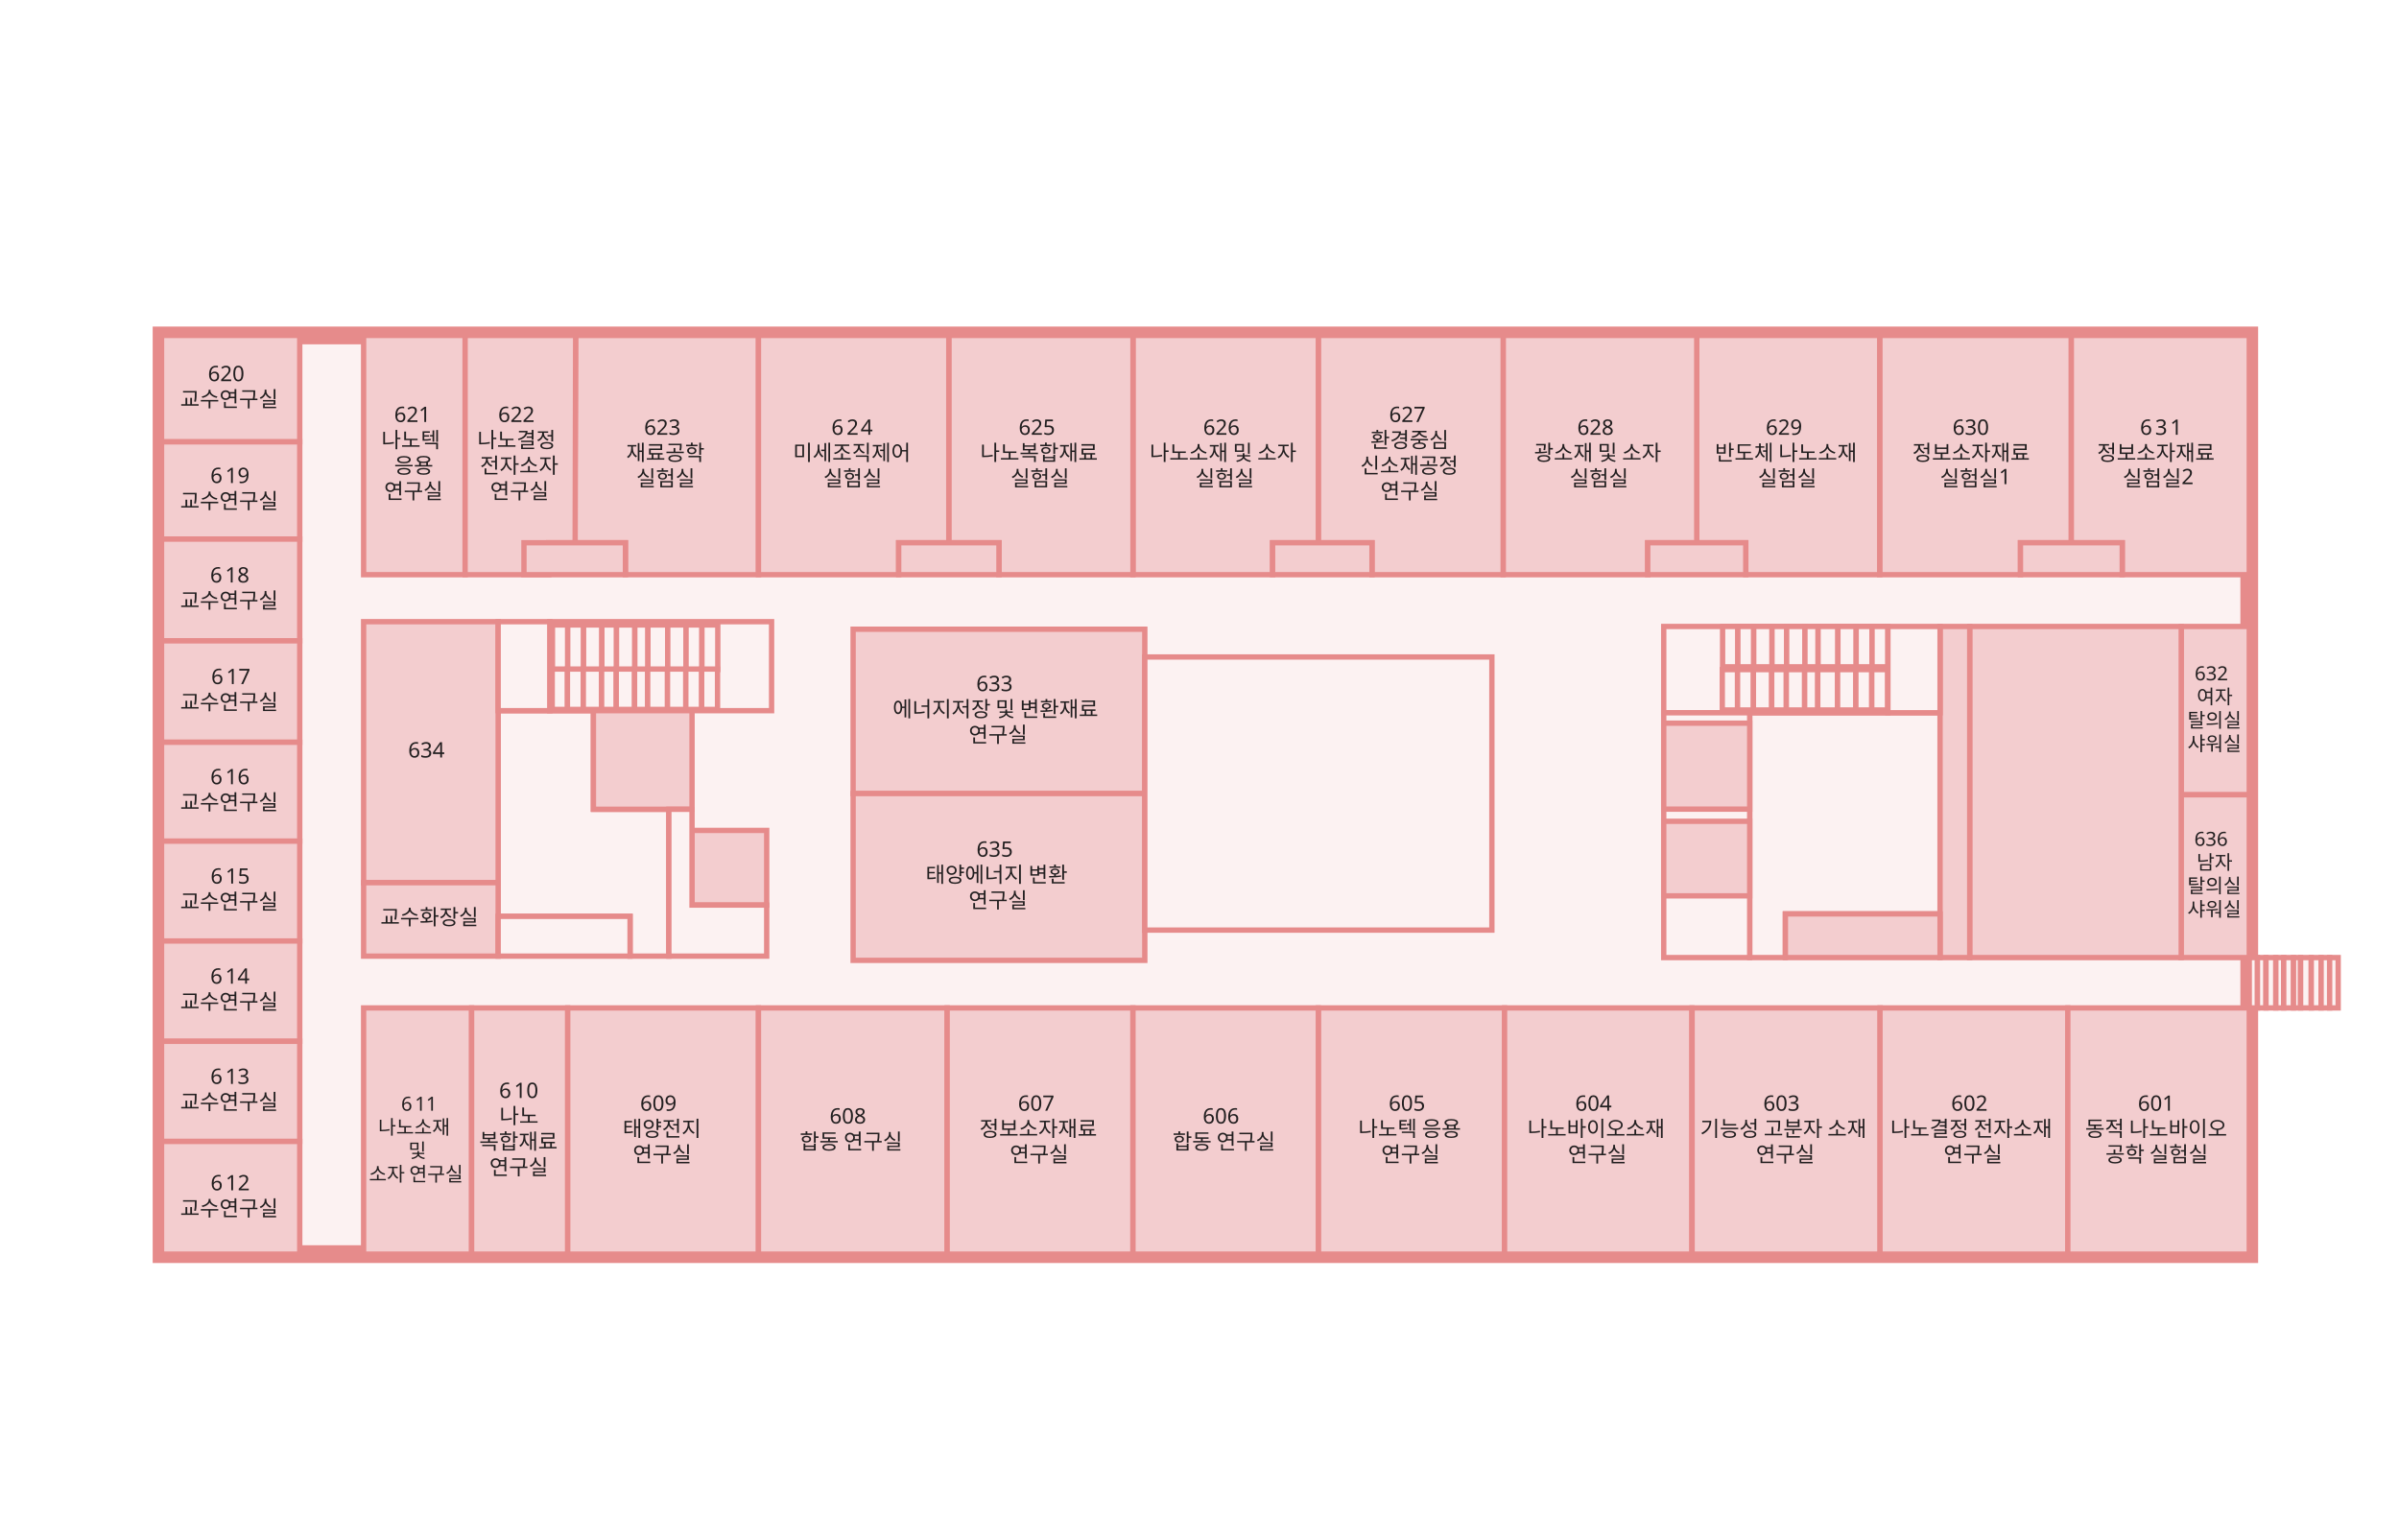
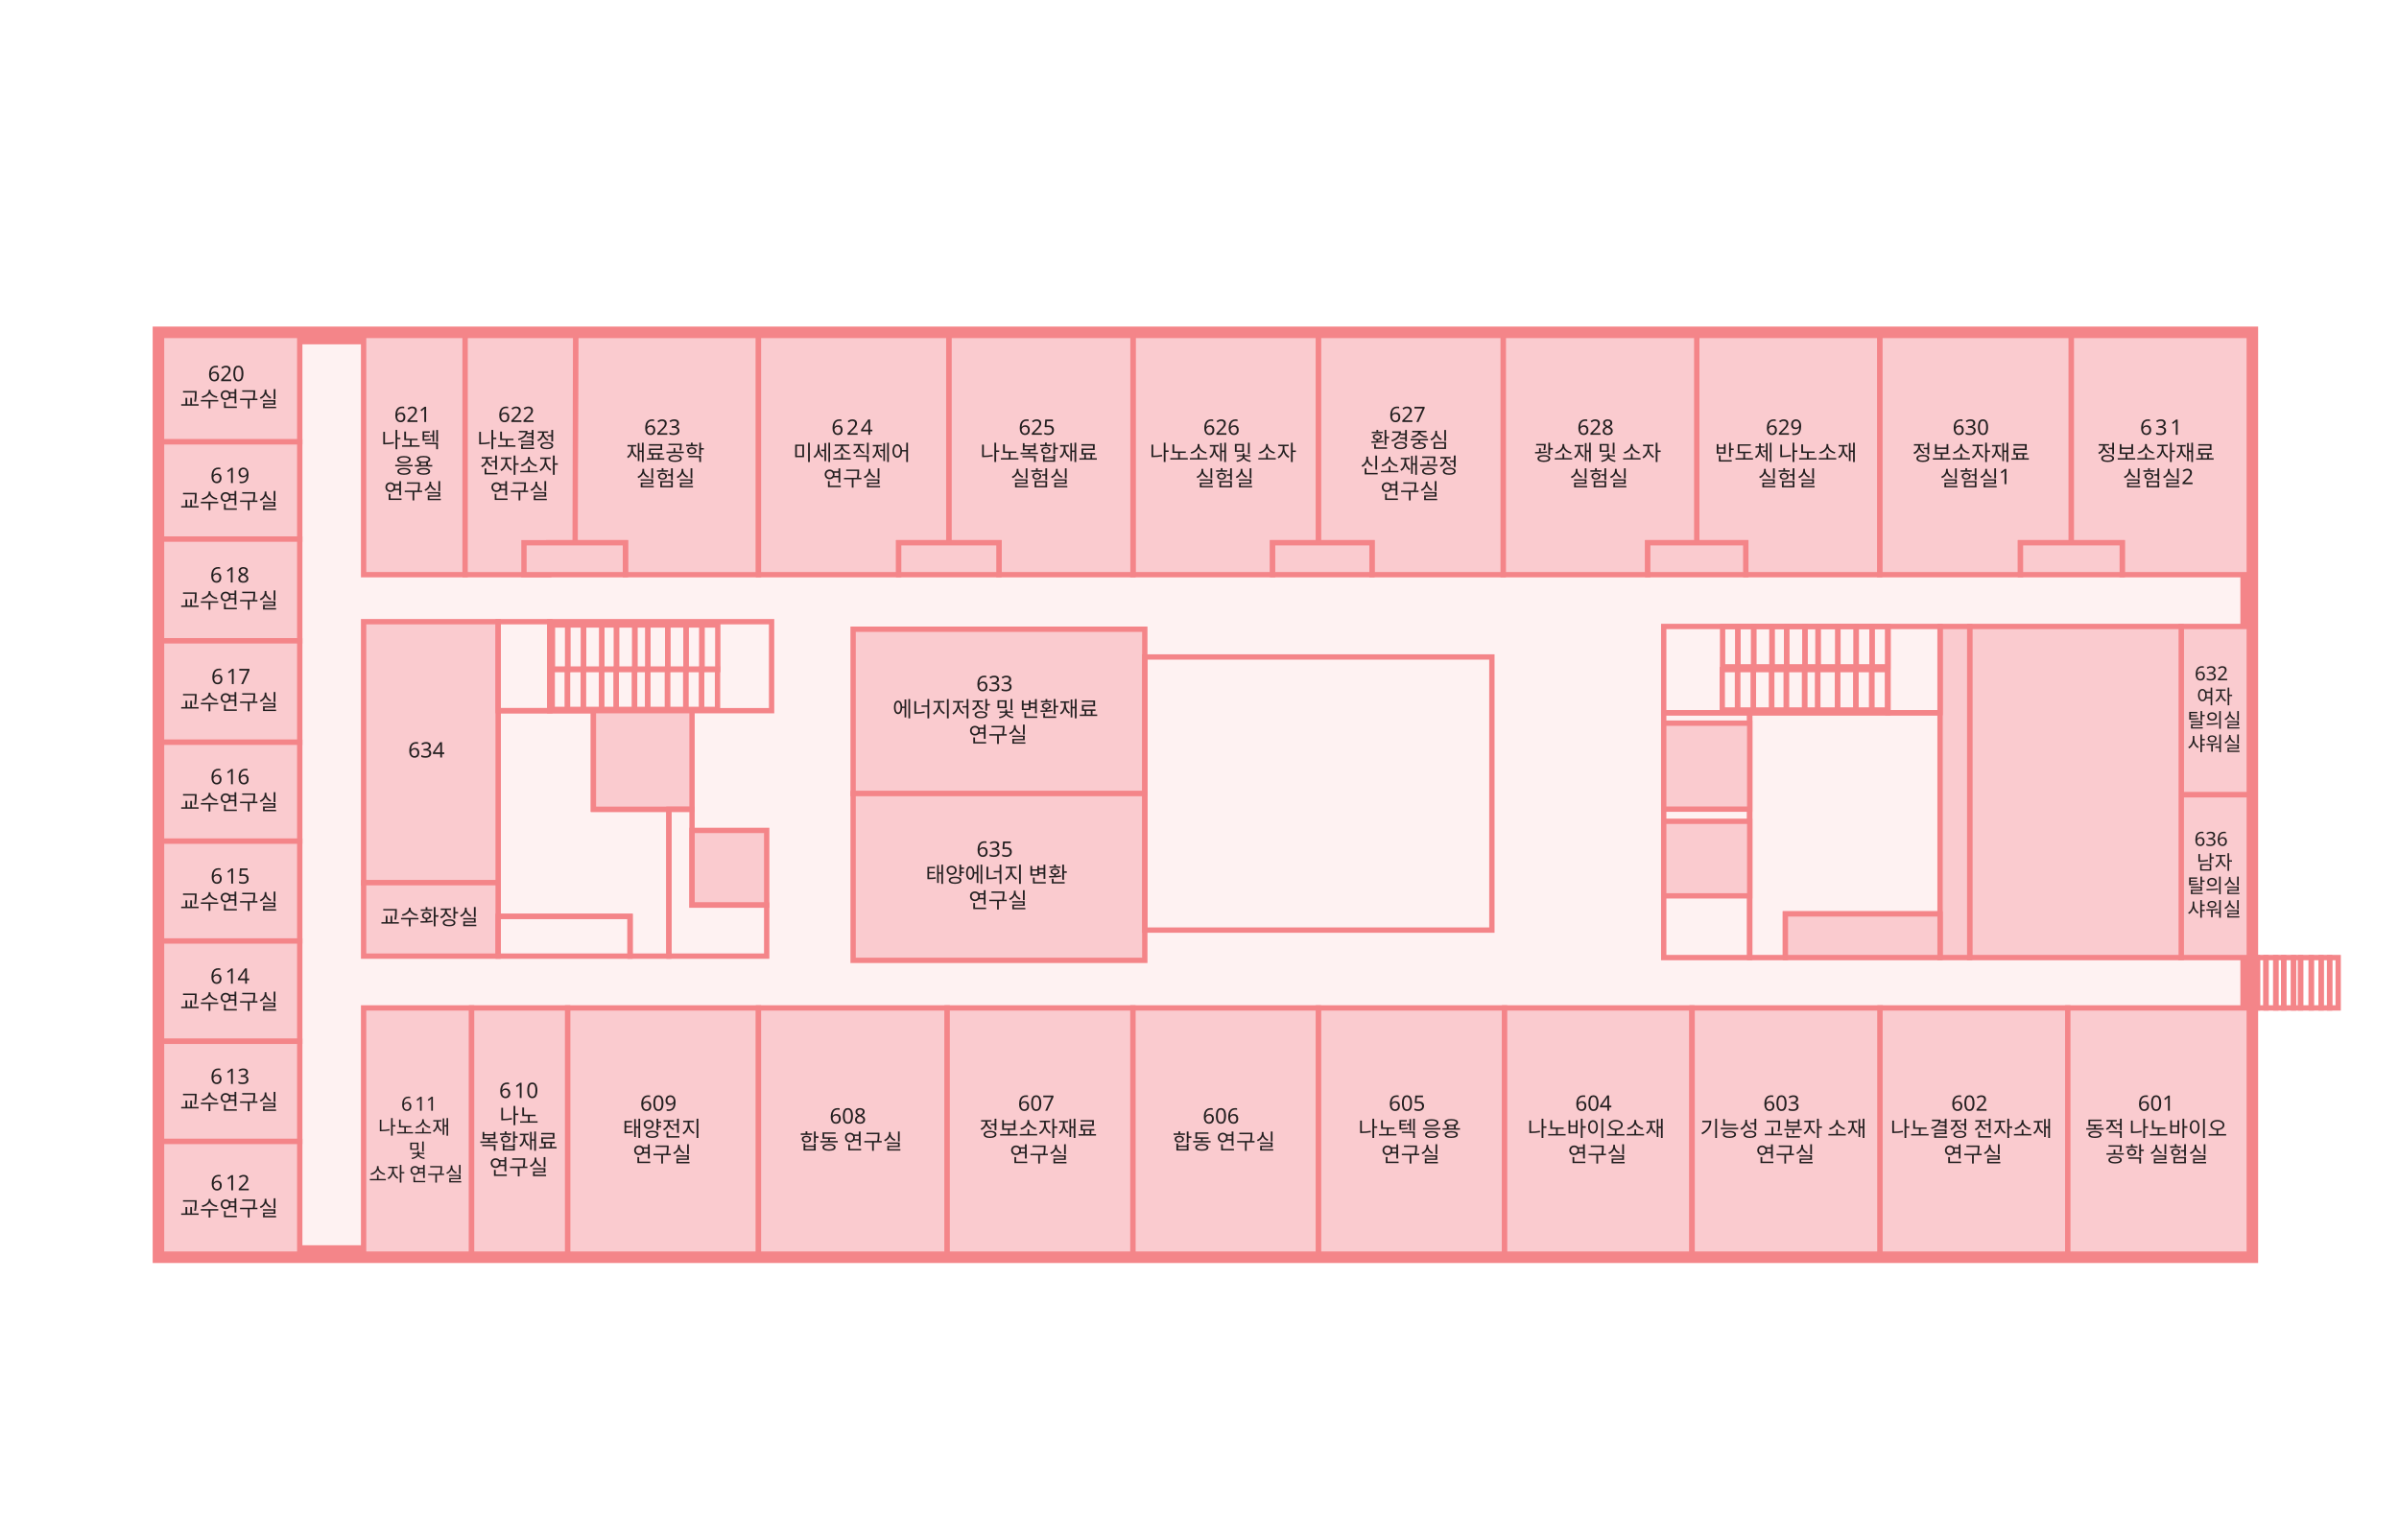
<svg xmlns="http://www.w3.org/2000/svg" id="_x36_" viewBox="0 0 1350.69 867.01">
  <defs>
    <style>
      .cls-1 {
-         fill: #fcf2f2;
-         stroke-width: 10px;
+         fill: none;
+       }
+ 
+       .cls-1, .cls-2 {
+         stroke-width: 3px;
      }

      .cls-1, .cls-2, .cls-3 {
-         stroke: #e68b8b;
+         stroke: #f48589;
        stroke-miterlimit: 10;
      }

      .cls-2 {
-         fill: #fcf2f2;
-       }
- 
-       .cls-2, .cls-3 {
-         stroke-width: 3px;
+         fill: #facbcf;
      }

      .cls-4 {
        letter-spacing: 0em;
      }

      .cls-5 {
+         letter-spacing: -.03em;
+       }
+ 
+       .cls-6 {
        font-size: 11px;
      }

-       .cls-5, .cls-6 {
-         fill: #221f20;
+       .cls-6, .cls-7 {
+         fill: #231f20;
        font-family: NanumSquareNeoTTF-dEb, 'NanumSquare Neo';
      }

-       .cls-6 {
+       .cls-7 {
        font-size: 12px;
-       }
- 
-       .cls-7 {
-         letter-spacing: -.03em;
      }

      .cls-8 {
        letter-spacing: -.01em;
      }

      .cls-9 {
        letter-spacing: -.01em;
      }

      .cls-10 {
        letter-spacing: 0em;
      }

      .cls-11 {
        letter-spacing: 0em;
      }

      .cls-3 {
-         fill: #f3cdcf;
+         fill: #fef2f2;
+         stroke-width: 10px;
      }
    </style>
  </defs>
  <g id="Layer_x5F_border-8" data-name="Layer_x5F_border">
-     <rect class="cls-1" x="90.96" y="188.88" width="1175.42" height="517.29" />
+     <rect class="cls-3" x="90.96" y="188.88" width="1175.42" height="517.29" />
    <g>
-       <rect class="cls-2" x="1266.38" y="539.19" width="4.62" height="28.35" />
-       <rect class="cls-2" x="1271" y="539.19" width="4.8" height="28.35" />
-       <rect class="cls-2" x="1275.8" y="539.19" width="5.54" height="28.35" />
-       <rect class="cls-2" x="1281.34" y="539.19" width="4.43" height="28.35" />
-       <rect class="cls-2" x="1285.78" y="539.19" width="5.54" height="28.35" />
-       <rect class="cls-2" x="1291.32" y="539.19" width="3.97" height="28.35" />
-       <rect class="cls-2" x="1295.29" y="539.19" width="6" height="28.35" />
-       <rect class="cls-2" x="1301.3" y="539.19" width="5.54" height="28.35" />
-       <rect class="cls-2" x="1306.84" y="539.19" width="4.8" height="28.35" />
-       <rect class="cls-2" x="1311.64" y="539.19" width="4.8" height="28.35" />
+       <rect class="cls-1" x="1266.38" y="539.19" width="4.62" height="28.35" />
+       <rect class="cls-1" x="1271" y="539.19" width="4.8" height="28.35" />
+       <rect class="cls-1" x="1275.8" y="539.19" width="5.54" height="28.35" />
+       <rect class="cls-1" x="1281.34" y="539.19" width="4.43" height="28.35" />
+       <rect class="cls-1" x="1285.78" y="539.19" width="5.54" height="28.35" />
+       <rect class="cls-1" x="1291.32" y="539.19" width="3.97" height="28.35" />
+       <rect class="cls-1" x="1295.29" y="539.19" width="6" height="28.35" />
+       <rect class="cls-1" x="1301.3" y="539.19" width="5.54" height="28.35" />
+       <rect class="cls-1" x="1306.84" y="539.19" width="4.8" height="28.35" />
+       <rect class="cls-1" x="1311.64" y="539.19" width="4.8" height="28.35" />
    </g>
  </g>
  <g id="Layer_202">
-     <polygon class="cls-3" points="352.12 323.6 427.03 323.6 427.03 188.88 324.1 188.88 323.56 305.61 352.12 305.61 352.12 323.6" />
-     <text class="cls-6" transform="translate(362.62 244.82)">
+     <polygon class="cls-2" points="352.12 323.6 427.03 323.6 427.03 188.88 324.1 188.88 323.56 305.61 352.12 305.61 352.12 323.6" />
+     <text class="cls-7" transform="translate(362.62 244.82)">
      <tspan x="0" y="0">623</tspan>
      <tspan x="-10.08" y="14.4">재료공학</tspan>
      <tspan x="-4.39" y="28.8">실험실</tspan>
    </text>
  </g>
  <g id="Layer_203">
-     <polygon class="cls-3" points="1137.57 323.6 1137.57 305.61 1166.21 305.61 1166.21 188.88 1058.31 188.88 1058.31 323.6 1137.57 323.6" />
-     <text class="cls-6" transform="translate(1099.32 244.82)">
+     <polygon class="cls-2" points="1137.57 323.6 1137.57 305.61 1166.21 305.61 1166.21 188.88 1058.31 188.88 1058.31 323.6 1137.57 323.6" />
+     <text class="cls-7" transform="translate(1099.32 244.82)">
      <tspan x="0" y="0">630</tspan>
      <tspan x="-22.67" y="14.4">정보소자재료 </tspan>
      <tspan x="-7.09" y="28.8">실험실1</tspan>
    </text>
  </g>
  <g id="Layer_210">
-     <polygon class="cls-3" points="1194.86 323.6 1266.38 323.6 1266.38 188.88 1166.21 188.88 1166.21 305.61 1194.86 305.61 1194.86 323.6" />
-     <text class="cls-6" transform="translate(1204.86 244.82)">
+     <polygon class="cls-2" points="1194.86 323.6 1266.38 323.6 1266.38 188.88 1166.21 188.88 1166.21 305.61 1194.86 305.61 1194.86 323.6" />
+     <text class="cls-7" transform="translate(1204.86 244.82)">
      <tspan x="0" y="0">6</tspan>
      <tspan class="cls-9" x="8.53" y="0">3</tspan>
      <tspan x="16.94" y="0">1</tspan>
      <tspan x="-24.17" y="14.4">정보소자재료 </tspan>
      <tspan x="-9.76" y="28.8">실험실2</tspan>
    </text>
  </g>
  <g id="Layer_204">
-     <polygon class="cls-3" points="982.91 323.6 1058.31 323.6 1058.31 188.88 955.31 188.88 955.31 305.61 982.91 305.61 982.91 323.6" />
-     <text class="cls-6" transform="translate(994.13 244.82)">
+     <polygon class="cls-2" points="982.91 323.6 1058.31 323.6 1058.31 188.88 955.31 188.88 955.31 305.61 982.91 305.61 982.91 323.6" />
+     <text class="cls-7" transform="translate(994.13 244.82)">
      <tspan x="0" y="0">629</tspan>
      <tspan x="-28.63" y="14.4">반도체 나노소재</tspan>
      <tspan x="-4.39" y="28.8">실험실</tspan>
    </text>
  </g>
  <g id="Layer_205">
-     <polygon class="cls-3" points="927.7 323.6 927.7 305.61 955.31 305.61 955.31 188.88 846.31 188.88 846.31 323.6 927.7 323.6" />
-     <text class="cls-6" transform="translate(888.01 244.82)">
+     <polygon class="cls-2" points="927.7 323.6 927.7 305.61 955.31 305.61 955.31 188.88 846.31 188.88 846.31 323.6 927.7 323.6" />
+     <text class="cls-7" transform="translate(888.01 244.82)">
      <tspan x="0" y="0">628</tspan>
      <tspan x="-24.31" y="14.4">광소재 및 소자</tspan>
      <tspan x="-4.27" y="28.8">실험실</tspan>
    </text>
  </g>
  <g id="Layer_206">
-     <polygon class="cls-3" points="772.47 323.6 846.31 323.6 846.31 188.88 742.25 188.88 742.25 305.61 772.47 305.61 772.47 323.6" />
-     <text class="cls-6" transform="translate(782.09 237.62)">
+     <polygon class="cls-2" points="772.47 323.6 846.31 323.6 846.31 188.88 742.25 188.88 742.25 305.61 772.47 305.61 772.47 323.6" />
+     <text class="cls-7" transform="translate(782.09 237.62)">
      <tspan x="0" y="0">627</tspan>
      <tspan x="-10.56" y="14.4">환경중심</tspan>
      <tspan x="-16.25" y="28.8">신소재공정</tspan>
      <tspan x="-4.87" y="43.2">연구실</tspan>
    </text>
  </g>
  <g id="Layer_207">
-     <polygon class="cls-3" points="716.5 323.6 716.5 305.61 742.25 305.61 742.25 188.88 637.89 188.88 637.89 323.6 716.5 323.6" />
-     <text class="cls-6" transform="translate(677.4 244.82)">
+     <polygon class="cls-2" points="716.5 323.6 716.5 305.61 742.25 305.61 742.25 188.88 637.89 188.88 637.89 323.6 716.5 323.6" />
+     <text class="cls-7" transform="translate(677.4 244.82)">
      <tspan x="0" y="0">626</tspan>
      <tspan x="-30.12" y="14.4">나노소재 및 소자</tspan>
      <tspan x="-4.39" y="28.8">실험실</tspan>
    </text>
  </g>
  <g id="Layer_208">
-     <polygon class="cls-3" points="562.43 323.6 637.89 323.6 637.89 188.88 534.2 188.88 534.2 305.61 562.43 305.61 562.43 323.6" />
-     <text class="cls-6" transform="translate(573.49 244.82)">
+     <polygon class="cls-2" points="562.43 323.6 637.89 323.6 637.89 188.88 534.2 188.88 534.2 305.61 562.43 305.61 562.43 323.6" />
+     <text class="cls-7" transform="translate(573.49 244.82)">
      <tspan x="0" y="0">625</tspan>
      <tspan x="-21.58" y="14.4">나노복합재료</tspan>
      <tspan x="-4.51" y="28.8">실험실</tspan>
    </text>
  </g>
  <g id="Layer_209">
-     <polygon class="cls-3" points="505.97 323.6 427.03 323.6 427.03 188.88 534.2 188.88 534.2 305.61 505.97 305.61 505.97 323.6" />
-     <text class="cls-6" transform="translate(468.09 244.82)">
+     <polygon class="cls-2" points="505.97 323.6 427.03 323.6 427.03 188.88 534.2 188.88 534.2 305.61 505.97 305.61 505.97 323.6" />
+     <text class="cls-7" transform="translate(468.09 244.82)">
      <tspan x="0" y="0">6</tspan>
-       <tspan class="cls-7" x="8.53" y="0">2</tspan>
+       <tspan class="cls-5" x="8.53" y="0">2</tspan>
      <tspan class="cls-4" x="16.45" y="0">4</tspan>
      <tspan x="-21.61" y="14.4">미세조직제어</tspan>
-       <tspan x="-4.54" y="28.8">실험실</tspan>
+       <tspan x="-4.54" y="28.8">연구실</tspan>
    </text>
  </g>
  <g id="Layer_187">
-     <rect class="cls-3" x="742.25" y="567.54" width="104.86" height="138.63" />
-     <text class="cls-6" transform="translate(781.86 625.44)">
+     <rect class="cls-2" x="742.25" y="567.54" width="104.86" height="138.63" />
+     <text class="cls-7" transform="translate(781.86 625.44)">
      <tspan x="0" y="0">605</tspan>
      <tspan x="-17.11" y="14.4">나노텍 응용</tspan>
      <tspan x="-4.24" y="28.8">연구실</tspan>
    </text>
  </g>
  <g id="Layer_188">
-     <rect class="cls-3" x="847.11" y="567.54" width="105.43" height="138.63" />
-     <text class="cls-6" transform="translate(886.86 625.44)">
+     <rect class="cls-2" x="847.11" y="567.54" width="105.43" height="138.63" />
+     <text class="cls-7" transform="translate(886.86 625.44)">
      <tspan x="0" y="0">604</tspan>
      <tspan x="-26.84" y="14.4">나노바이오소재</tspan>
      <tspan x="-4.09" y="28.8">연구실</tspan>
    </text>
  </g>
  <g id="Layer_189">
-     <rect class="cls-3" x="952.7" y="567.54" width="105.93" height="138.63" />
-     <text class="cls-6" transform="translate(992.73 625.44)">
+     <rect class="cls-2" x="952.7" y="567.54" width="105.93" height="138.63" />
+     <text class="cls-7" transform="translate(992.73 625.44)">
      <tspan x="0" y="0">603</tspan>
      <tspan x="-35.54" y="14.4">기능성 고분자 소재</tspan>
      <tspan x="-4.12" y="28.8">연구실</tspan>
    </text>
  </g>
  <g id="Layer_190">
-     <rect class="cls-3" x="1058.48" y="567.54" width="105.74" height="138.63" />
-     <text class="cls-6" transform="translate(1098.53 625.44)">
+     <rect class="cls-2" x="1058.48" y="567.54" width="105.74" height="138.63" />
+     <text class="cls-7" transform="translate(1098.53 625.44)">
      <tspan x="0" y="0">602</tspan>
      <tspan x="-34.18" y="14.4">나노결정 전자소재</tspan>
      <tspan x="-4.25" y="28.8">연구실</tspan>
    </text>
  </g>
  <g id="Layer_191">
-     <rect class="cls-3" x="1164.22" y="567.54" width="102.16" height="138.63" />
-     <text class="cls-6" transform="translate(1203.66 625.44)">
+     <rect class="cls-2" x="1164.22" y="567.54" width="102.16" height="138.63" />
+     <text class="cls-7" transform="translate(1203.66 625.44)">
      <tspan x="0" y="0">601</tspan>
      <tspan x="-29.66" y="14.4">동적 나노바이오</tspan>
      <tspan x="-18.28" y="28.8">공학 실험실</tspan>
    </text>
  </g>
  <g id="Layer_192">
-     <rect class="cls-3" x="1228.08" y="352.75" width="38.3" height="94.78" />
-     <text class="cls-5" transform="translate(1235.62 383.07)">
+     <rect class="cls-2" x="1228.08" y="352.75" width="38.3" height="94.78" />
+     <text class="cls-6" transform="translate(1235.62 383.07)">
      <tspan x="0" y="0">632</tspan>
      <tspan x="1.19" y="13.2">여자</tspan>
      <tspan x="-4.03" y="26.4">탈의실</tspan>
      <tspan x="-4.03" y="39.6">샤워실</tspan>
    </text>
  </g>
  <g id="Layer_193">
-     <rect class="cls-3" x="1227.95" y="447.53" width="38.44" height="91.66" />
-     <text class="cls-5" transform="translate(1235.43 476.29)">
+     <rect class="cls-2" x="1227.95" y="447.53" width="38.44" height="91.66" />
+     <text class="cls-6" transform="translate(1235.43 476.29)">
      <tspan x="0" y="0">636</tspan>
      <tspan x="1.3" y="13.2">남자</tspan>
      <tspan x="-3.91" y="26.4">탈의실</tspan>
      <tspan x="-3.91" y="39.6">샤워실</tspan>
    </text>
  </g>
  <g id="Layer_194">
-     <polygon class="cls-2" points="1005.22 539.19 1005.22 514.6 1092.3 514.6 1092.3 401.35 985.11 401.35 985.11 539.19 1005.22 539.19" />
+     <polygon class="cls-1" points="1005.22 539.19 1005.22 514.6 1092.3 514.6 1092.3 401.35 985.11 401.35 985.11 539.19 1005.22 539.19" />
  </g>
  <g id="Layer_195">
-     <rect class="cls-3" x="480.32" y="354.3" width="164.23" height="92.54" />
-     <text class="cls-6" transform="translate(549.64 389.15)">
+     <rect class="cls-2" x="480.32" y="354.3" width="164.23" height="92.54" />
+     <text class="cls-7" transform="translate(549.64 389.15)">
      <tspan x="0" y="0">633</tspan>
      <tspan x="-47.06" y="14.4">에너지저장 및 변환재료</tspan>
      <tspan x="-4.27" y="28.8">연구실</tspan>
    </text>
  </g>
  <g id="Layer_196">
-     <rect class="cls-3" x="480.32" y="446.84" width="164.23" height="93.92" />
-     <text class="cls-6" transform="translate(549.75 482.38)">
+     <rect class="cls-2" x="480.32" y="446.84" width="164.23" height="93.92" />
+     <text class="cls-7" transform="translate(549.75 482.38)">
      <tspan x="0" y="0">635</tspan>
      <tspan x="-28.63" y="14.4">태양에너지 변환</tspan>
      <tspan x="-4.39" y="28.8">연구실</tspan>
    </text>
  </g>
  <g id="Layer_197">
-     <polygon class="cls-2" points="280.48 400.17 280.48 515.98 354.73 515.98 354.73 538.37 376.59 538.37 376.59 455.7 334.11 455.7 334.11 400.17 280.48 400.17" />
+     <polygon class="cls-1" points="280.48 400.17 280.48 515.98 354.73 515.98 354.73 538.37 376.59 538.37 376.59 455.7 334.11 455.7 334.11 400.17 280.48 400.17" />
  </g>
  <g id="Layer_198">
-     <rect class="cls-3" x="204.72" y="350.06" width="75.75" height="146.97" />
-     <text class="cls-6" transform="translate(229.77 426.53)">
+     <rect class="cls-2" x="204.72" y="350.06" width="75.75" height="146.97" />
+     <text class="cls-7" transform="translate(229.77 426.53)">
      <tspan x="0" y="0">634</tspan>
    </text>
  </g>
  <g id="Layer_199">
-     <rect class="cls-3" x="204.72" y="497.03" width="75.75" height="41.34" />
-     <text class="cls-6" transform="translate(214.16 520.68)">
+     <rect class="cls-2" x="204.72" y="497.03" width="75.75" height="41.34" />
+     <text class="cls-7" transform="translate(214.16 520.68)">
      <tspan x="0" y="0">교수화장실</tspan>
    </text>
  </g>
  <g id="Layer_200">
-     <rect class="cls-3" x="204.72" y="188.88" width="57.16" height="134.71" />
-     <text class="cls-6" transform="translate(221.93 237.62)">
+     <rect class="cls-2" x="204.72" y="188.88" width="57.16" height="134.71" />
+     <text class="cls-7" transform="translate(221.93 237.62)">
      <tspan x="0" y="0">621</tspan>
      <tspan x="-7.18" y="14.4">나노텍 </tspan>
      <tspan x="0" y="28.8">응용</tspan>
      <tspan x="-5.69" y="43.2">연구실</tspan>
    </text>
  </g>
  <g id="Layer_201">
-     <polygon class="cls-3" points="261.88 323.6 308.93 323.6 308.93 305.61 323.82 305.61 324.1 188.88 261.88 188.88 261.88 323.6" />
-     <text class="cls-6" transform="translate(280.45 237.62)">
+     <polygon class="cls-2" points="261.88 323.6 308.93 323.6 308.93 305.61 323.82 305.61 324.1 188.88 261.88 188.88 261.88 323.6" />
+     <text class="cls-7" transform="translate(280.45 237.62)">
      <tspan x="0" y="0">622</tspan>
      <tspan x="-11.69" y="14.4">나노결정 </tspan>
      <tspan x="-10.21" y="28.8">전자소자</tspan>
      <tspan x="-4.52" y="43.2">연구실</tspan>
    </text>
  </g>
  <g id="Layer_x5F_others-8" data-name="Layer_x5F_others">
-     <rect class="cls-3" x="1108.99" y="352.75" width="119.09" height="186.44" />
-     <rect class="cls-3" x="1092.3" y="352.75" width="16.69" height="186.44" />
-     <rect class="cls-2" x="936.71" y="352.75" width="126.24" height="48.59" />
-     <rect class="cls-2" x="936.71" y="401.35" width="48.41" height="137.84" />
-     <rect class="cls-3" x="936.71" y="407.2" width="48.41" height="48.41" />
-     <rect class="cls-3" x="936.71" y="462.45" width="48.41" height="41.99" />
-     <rect class="cls-3" x="1005.22" y="514.6" width="87.07" height="24.59" />
+     <rect class="cls-2" x="1108.99" y="352.75" width="119.09" height="186.44" />
+     <rect class="cls-2" x="1092.3" y="352.75" width="16.69" height="186.44" />
+     <rect class="cls-1" x="936.71" y="352.75" width="126.24" height="48.59" />
+     <rect class="cls-1" x="936.71" y="401.35" width="48.41" height="137.84" />
+     <rect class="cls-2" x="936.71" y="407.2" width="48.41" height="48.41" />
+     <rect class="cls-2" x="936.71" y="462.45" width="48.41" height="41.99" />
+     <rect class="cls-2" x="1005.22" y="514.6" width="87.07" height="24.59" />
    <g>
-       <rect class="cls-2" x="969.86" y="352.75" width="8.59" height="22.73" />
-       <rect class="cls-2" x="978.45" y="352.75" width="8.93" height="22.73" />
-       <rect class="cls-2" x="987.38" y="352.75" width="10.3" height="22.73" />
-       <rect class="cls-2" x="997.68" y="352.75" width="8.24" height="22.73" />
-       <rect class="cls-2" x="1005.93" y="352.75" width="10.3" height="22.73" />
-       <rect class="cls-2" x="1016.23" y="352.75" width="7.38" height="22.73" />
-       <rect class="cls-2" x="1023.62" y="352.75" width="11.16" height="22.73" />
-       <rect class="cls-2" x="1034.78" y="352.75" width="10.3" height="22.73" />
-       <rect class="cls-2" x="1045.08" y="352.75" width="8.93" height="22.73" />
-       <rect class="cls-2" x="1054.01" y="352.75" width="8.93" height="22.73" />
+       <rect class="cls-1" x="969.86" y="352.75" width="8.59" height="22.73" />
+       <rect class="cls-1" x="978.45" y="352.75" width="8.93" height="22.73" />
+       <rect class="cls-1" x="987.38" y="352.75" width="10.3" height="22.73" />
+       <rect class="cls-1" x="997.68" y="352.75" width="8.24" height="22.73" />
+       <rect class="cls-1" x="1005.93" y="352.75" width="10.3" height="22.73" />
+       <rect class="cls-1" x="1016.23" y="352.75" width="7.38" height="22.73" />
+       <rect class="cls-1" x="1023.62" y="352.75" width="11.16" height="22.73" />
+       <rect class="cls-1" x="1034.78" y="352.75" width="10.3" height="22.73" />
+       <rect class="cls-1" x="1045.08" y="352.75" width="8.93" height="22.73" />
+       <rect class="cls-1" x="1054.01" y="352.75" width="8.93" height="22.73" />
    </g>
    <g>
-       <rect class="cls-2" x="969.69" y="377.05" width="8.59" height="22.73" />
-       <rect class="cls-2" x="978.28" y="377.05" width="8.93" height="22.73" />
-       <rect class="cls-2" x="987.21" y="377.05" width="10.3" height="22.73" />
-       <rect class="cls-2" x="997.51" y="377.05" width="8.24" height="22.73" />
-       <rect class="cls-2" x="1005.75" y="377.05" width="10.3" height="22.73" />
-       <rect class="cls-2" x="1016.06" y="377.05" width="7.38" height="22.73" />
-       <rect class="cls-2" x="1023.44" y="377.05" width="11.16" height="22.73" />
-       <rect class="cls-2" x="1034.61" y="377.05" width="10.3" height="22.73" />
-       <rect class="cls-2" x="1044.91" y="377.05" width="8.93" height="22.73" />
-       <rect class="cls-2" x="1053.84" y="377.05" width="8.93" height="22.73" />
+       <rect class="cls-1" x="969.69" y="377.05" width="8.59" height="22.73" />
+       <rect class="cls-1" x="978.28" y="377.05" width="8.93" height="22.73" />
+       <rect class="cls-1" x="987.21" y="377.05" width="10.3" height="22.73" />
+       <rect class="cls-1" x="997.51" y="377.05" width="8.24" height="22.73" />
+       <rect class="cls-1" x="1005.75" y="377.05" width="10.3" height="22.73" />
+       <rect class="cls-1" x="1016.06" y="377.05" width="7.38" height="22.73" />
+       <rect class="cls-1" x="1023.44" y="377.05" width="11.16" height="22.73" />
+       <rect class="cls-1" x="1034.61" y="377.05" width="10.3" height="22.73" />
+       <rect class="cls-1" x="1044.91" y="377.05" width="8.93" height="22.73" />
+       <rect class="cls-1" x="1053.84" y="377.05" width="8.93" height="22.73" />
    </g>
-     <rect class="cls-2" x="1062.94" y="352.75" width="29.35" height="48.59" />
-     <rect class="cls-2" x="280.48" y="515.98" width="74.26" height="22.39" />
-     <rect class="cls-3" x="389.63" y="467.59" width="42.04" height="42.04" />
-     <rect class="cls-2" x="309.52" y="350.06" width="124.9" height="50.11" />
-     <rect class="cls-3" x="334.11" y="400.17" width="55.52" height="55.52" />
-     <polygon class="cls-2" points="389.63 455.7 389.63 509.63 431.67 509.63 431.67 538.37 376.59 538.37 376.59 455.7 389.63 455.7" />
+     <rect class="cls-1" x="1062.94" y="352.75" width="29.35" height="48.59" />
+     <rect class="cls-1" x="280.48" y="515.98" width="74.26" height="22.39" />
+     <rect class="cls-2" x="389.63" y="467.59" width="42.04" height="42.04" />
+     <rect class="cls-1" x="309.52" y="350.06" width="124.9" height="50.11" />
+     <rect class="cls-2" x="334.11" y="400.17" width="55.52" height="55.52" />
+     <polygon class="cls-1" points="389.63 455.7 389.63 509.63 431.67 509.63 431.67 538.37 376.59 538.37 376.59 455.7 389.63 455.7" />
    <g>
-       <rect class="cls-2" x="311.05" y="351.91" width="8.59" height="25.11" />
-       <rect class="cls-2" x="319.64" y="351.91" width="8.93" height="25.11" />
-       <rect class="cls-2" x="328.57" y="351.91" width="10.3" height="25.11" />
-       <rect class="cls-2" x="338.87" y="351.91" width="8.24" height="25.11" />
-       <rect class="cls-2" x="347.11" y="351.91" width="10.3" height="25.11" />
-       <rect class="cls-2" x="357.42" y="351.91" width="7.38" height="25.11" />
-       <rect class="cls-2" x="364.8" y="351.91" width="11.16" height="25.11" />
-       <rect class="cls-2" x="375.97" y="351.91" width="10.3" height="25.11" />
-       <rect class="cls-2" x="386.27" y="351.91" width="8.93" height="25.11" />
-       <rect class="cls-2" x="395.2" y="351.91" width="8.93" height="25.11" />
+       <rect class="cls-1" x="311.05" y="351.91" width="8.59" height="25.11" />
+       <rect class="cls-1" x="319.64" y="351.91" width="8.93" height="25.11" />
+       <rect class="cls-1" x="328.57" y="351.91" width="10.3" height="25.11" />
+       <rect class="cls-1" x="338.87" y="351.91" width="8.24" height="25.11" />
+       <rect class="cls-1" x="347.11" y="351.91" width="10.3" height="25.11" />
+       <rect class="cls-1" x="357.42" y="351.91" width="7.38" height="25.11" />
+       <rect class="cls-1" x="364.8" y="351.91" width="11.16" height="25.11" />
+       <rect class="cls-1" x="375.97" y="351.91" width="10.3" height="25.11" />
+       <rect class="cls-1" x="386.27" y="351.91" width="8.93" height="25.11" />
+       <rect class="cls-1" x="395.2" y="351.91" width="8.93" height="25.11" />
    </g>
    <g>
-       <rect class="cls-2" x="310.91" y="376.73" width="8.59" height="22.73" />
-       <rect class="cls-2" x="319.49" y="376.73" width="8.93" height="22.73" />
-       <rect class="cls-2" x="328.43" y="376.73" width="10.3" height="22.73" />
-       <rect class="cls-2" x="338.73" y="376.73" width="8.24" height="22.73" />
-       <rect class="cls-2" x="346.97" y="376.73" width="10.3" height="22.73" />
-       <rect class="cls-2" x="357.28" y="376.73" width="7.38" height="22.73" />
-       <rect class="cls-2" x="364.66" y="376.73" width="11.16" height="22.73" />
-       <rect class="cls-2" x="375.82" y="376.73" width="10.3" height="22.73" />
-       <rect class="cls-2" x="386.13" y="376.73" width="8.93" height="22.73" />
-       <rect class="cls-2" x="395.06" y="376.73" width="8.93" height="22.73" />
+       <rect class="cls-1" x="310.91" y="376.73" width="8.59" height="22.73" />
+       <rect class="cls-1" x="319.49" y="376.73" width="8.93" height="22.73" />
+       <rect class="cls-1" x="328.43" y="376.73" width="10.3" height="22.73" />
+       <rect class="cls-1" x="338.73" y="376.73" width="8.24" height="22.73" />
+       <rect class="cls-1" x="346.97" y="376.73" width="10.3" height="22.73" />
+       <rect class="cls-1" x="357.28" y="376.73" width="7.38" height="22.73" />
+       <rect class="cls-1" x="364.66" y="376.73" width="11.16" height="22.73" />
+       <rect class="cls-1" x="375.82" y="376.73" width="10.3" height="22.73" />
+       <rect class="cls-1" x="386.13" y="376.73" width="8.93" height="22.73" />
+       <rect class="cls-1" x="395.06" y="376.73" width="8.93" height="22.73" />
    </g>
-     <rect class="cls-2" x="280.48" y="350.06" width="29.04" height="50.11" />
-     <rect class="cls-3" x="1137.57" y="305.61" width="57.3" height="17.99" />
-     <rect class="cls-3" x="927.7" y="305.61" width="55.21" height="17.99" />
-     <rect class="cls-3" x="716.5" y="305.61" width="55.96" height="17.99" />
-     <rect class="cls-3" x="505.97" y="305.61" width="56.46" height="17.99" />
-     <rect class="cls-3" x="295" y="305.61" width="57.13" height="17.99" />
-     <rect class="cls-2" x="644.55" y="369.93" width="195.41" height="153.79" />
+     <rect class="cls-1" x="280.48" y="350.06" width="29.04" height="50.11" />
+     <rect class="cls-2" x="1137.57" y="305.61" width="57.3" height="17.99" />
+     <rect class="cls-2" x="927.7" y="305.61" width="55.21" height="17.99" />
+     <rect class="cls-2" x="716.5" y="305.61" width="55.96" height="17.99" />
+     <rect class="cls-2" x="505.97" y="305.61" width="56.46" height="17.99" />
+     <rect class="cls-2" x="295" y="305.61" width="57.13" height="17.99" />
+     <rect class="cls-1" x="644.55" y="369.93" width="195.41" height="153.79" />
  </g>
  <g id="Layer_172">
-     <rect class="cls-3" x="90.96" y="188.88" width="77.8" height="59.92" />
-     <text class="cls-6" transform="translate(117.05 214.62)">
+     <rect class="cls-2" x="90.96" y="188.88" width="77.8" height="59.92" />
+     <text class="cls-7" transform="translate(117.05 214.62)">
      <tspan x="0" y="0">620</tspan>
      <tspan x="-15.62" y="14.4">교수연구실</tspan>
    </text>
  </g>
  <g id="Layer_173">
-     <rect class="cls-3" x="90.96" y="248.8" width="77.8" height="54.76" />
-     <text class="cls-6" transform="translate(118.42 271.96)">
+     <rect class="cls-2" x="90.96" y="248.8" width="77.8" height="54.76" />
+     <text class="cls-7" transform="translate(118.42 271.96)">
      <tspan class="cls-8" x="0" y="0">6</tspan>
      <tspan x="8.41" y="0">19</tspan>
      <tspan x="-17" y="14.4">교수연구실</tspan>
    </text>
  </g>
  <g id="Layer_174">
-     <rect class="cls-3" x="90.96" y="303.56" width="77.8" height="57.3" />
-     <text class="cls-6" transform="translate(118.29 327.99)">
+     <rect class="cls-2" x="90.96" y="303.56" width="77.8" height="57.3" />
+     <text class="cls-7" transform="translate(118.29 327.99)">
      <tspan class="cls-8" x="0" y="0">6</tspan>
      <tspan x="8.41" y="0">18</tspan>
      <tspan x="-16.87" y="14.4">교수연구실</tspan>
    </text>
  </g>
  <g id="Layer_175">
-     <rect class="cls-3" x="90.96" y="360.85" width="77.8" height="57.1" />
-     <text class="cls-6" transform="translate(118.9 385.18)">
+     <rect class="cls-2" x="90.96" y="360.85" width="77.8" height="57.1" />
+     <text class="cls-7" transform="translate(118.9 385.18)">
      <tspan class="cls-11" x="0" y="0">6</tspan>
      <tspan x="8.41" y="0">17</tspan>
      <tspan x="-17.48" y="14.4">교수연구실</tspan>
    </text>
  </g>
  <g id="Layer_176">
-     <rect class="cls-3" x="90.96" y="417.95" width="77.8" height="55.69" />
-     <text class="cls-6" transform="translate(118.42 441.58)">
+     <rect class="cls-2" x="90.96" y="417.95" width="77.8" height="55.69" />
+     <text class="cls-7" transform="translate(118.42 441.58)">
      <tspan class="cls-8" x="0" y="0">6</tspan>
      <tspan x="8.41" y="0">16</tspan>
      <tspan x="-17" y="14.4">교수연구실</tspan>
    </text>
  </g>
  <g id="Layer_177">
-     <rect class="cls-3" x="90.96" y="473.64" width="77.8" height="56.22" />
-     <text class="cls-6" transform="translate(118.54 497.54)">
+     <rect class="cls-2" x="90.96" y="473.64" width="77.8" height="56.22" />
+     <text class="cls-7" transform="translate(118.54 497.54)">
      <tspan class="cls-8" x="0" y="0">6</tspan>
      <tspan x="8.41" y="0">15</tspan>
      <tspan x="-17.12" y="14.4">교수연구실</tspan>
    </text>
  </g>
  <g id="Layer_178">
-     <rect class="cls-3" x="90.96" y="529.86" width="77.8" height="56.48" />
-     <text class="cls-6" transform="translate(118.39 553.88)">
+     <rect class="cls-2" x="90.96" y="529.86" width="77.8" height="56.48" />
+     <text class="cls-7" transform="translate(118.39 553.88)">
      <tspan class="cls-8" x="0" y="0">6</tspan>
      <tspan x="8.41" y="0">14</tspan>
      <tspan x="-16.97" y="14.4">교수연구실</tspan>
    </text>
  </g>
  <g id="Layer_179">
-     <rect class="cls-3" x="90.96" y="586.34" width="77.8" height="56.39" />
-     <text class="cls-6" transform="translate(118.42 610.32)">
+     <rect class="cls-2" x="90.96" y="586.34" width="77.8" height="56.39" />
+     <text class="cls-7" transform="translate(118.42 610.32)">
      <tspan class="cls-8" x="0" y="0">6</tspan>
      <tspan x="8.41" y="0">13</tspan>
      <tspan x="-17" y="14.4">교수연구실</tspan>
    </text>
  </g>
  <g id="Layer_180">
-     <rect class="cls-3" x="90.96" y="642.73" width="77.8" height="63.44" />
-     <text class="cls-6" transform="translate(118.55 670.24)">
+     <rect class="cls-2" x="90.96" y="642.73" width="77.8" height="63.44" />
+     <text class="cls-7" transform="translate(118.55 670.24)">
      <tspan class="cls-8" x="0" y="0">6</tspan>
      <tspan x="8.41" y="0">12</tspan>
      <tspan x="-17.12" y="14.4">교수연구실</tspan>
    </text>
  </g>
  <g id="Layer_181">
-     <rect class="cls-3" x="204.72" y="567.54" width="60.8" height="138.63" />
-     <text class="cls-5" transform="translate(225.82 625.44)">
+     <rect class="cls-2" x="204.72" y="567.54" width="60.8" height="138.63" />
+     <text class="cls-6" transform="translate(225.82 625.44)">
      <tspan class="cls-10" x="0" y="0">6</tspan>
      <tspan x="7.71" y="0">11</tspan>
      <tspan x="-12.92" y="13.2">나노소재 </tspan>
      <tspan x="4.09" y="26.4">및</tspan>
      <tspan x="-18.13" y="39.6">소자 연구실</tspan>
    </text>
  </g>
  <g id="Layer_182">
-     <rect class="cls-3" x="265.52" y="567.54" width="54.11" height="138.63" />
-     <text class="cls-6" transform="translate(280.99 618.24)">
+     <rect class="cls-2" x="265.52" y="567.54" width="54.11" height="138.63" />
+     <text class="cls-7" transform="translate(280.99 618.24)">
      <tspan class="cls-11" x="0" y="0">6</tspan>
      <tspan x="8.41" y="0">10</tspan>
      <tspan x=".21" y="14.4">나노</tspan>
      <tspan x="-11.17" y="28.8">복합재료</tspan>
      <tspan x="-5.48" y="43.2">연구실</tspan>
    </text>
  </g>
  <g id="Layer_183">
-     <rect class="cls-3" x="319.64" y="567.54" width="107.39" height="138.63" />
-     <text class="cls-6" transform="translate(360.39 625.44)">
+     <rect class="cls-2" x="319.64" y="567.54" width="107.39" height="138.63" />
+     <text class="cls-7" transform="translate(360.39 625.44)">
      <tspan x="0" y="0">609</tspan>
      <tspan x="-9.81" y="14.4">태양전지</tspan>
      <tspan x="-4.12" y="28.8">연구실</tspan>
    </text>
  </g>
  <g id="Layer_184">
-     <rect class="cls-3" x="427.03" y="567.54" width="106.25" height="138.63" />
-     <text class="cls-6" transform="translate(467.08 632.64)">
+     <rect class="cls-2" x="427.03" y="567.54" width="106.25" height="138.63" />
+     <text class="cls-7" transform="translate(467.08 632.64)">
      <tspan x="0" y="0">608</tspan>
      <tspan x="-16.86" y="14.4">합동 연구실</tspan>
    </text>
  </g>
  <g id="Layer_185">
-     <rect class="cls-3" x="533.27" y="567.54" width="104.61" height="138.63" />
-     <text class="cls-6" transform="translate(573.12 625.44)">
+     <rect class="cls-2" x="533.27" y="567.54" width="104.61" height="138.63" />
+     <text class="cls-7" transform="translate(573.12 625.44)">
      <tspan x="0" y="0">607</tspan>
      <tspan x="-21.67" y="14.4">정보소자재료</tspan>
      <tspan x="-4.6" y="28.8">연구실</tspan>
    </text>
  </g>
  <g id="Layer_186">
-     <rect class="cls-3" x="637.89" y="567.54" width="104.36" height="138.63" />
-     <text class="cls-6" transform="translate(677.13 632.64)">
+     <rect class="cls-2" x="637.89" y="567.54" width="104.36" height="138.63" />
+     <text class="cls-7" transform="translate(677.13 632.64)">
      <tspan x="0" y="0">606</tspan>
      <tspan x="-16.99" y="14.4">합동 연구실</tspan>
    </text>
  </g>
</svg>
